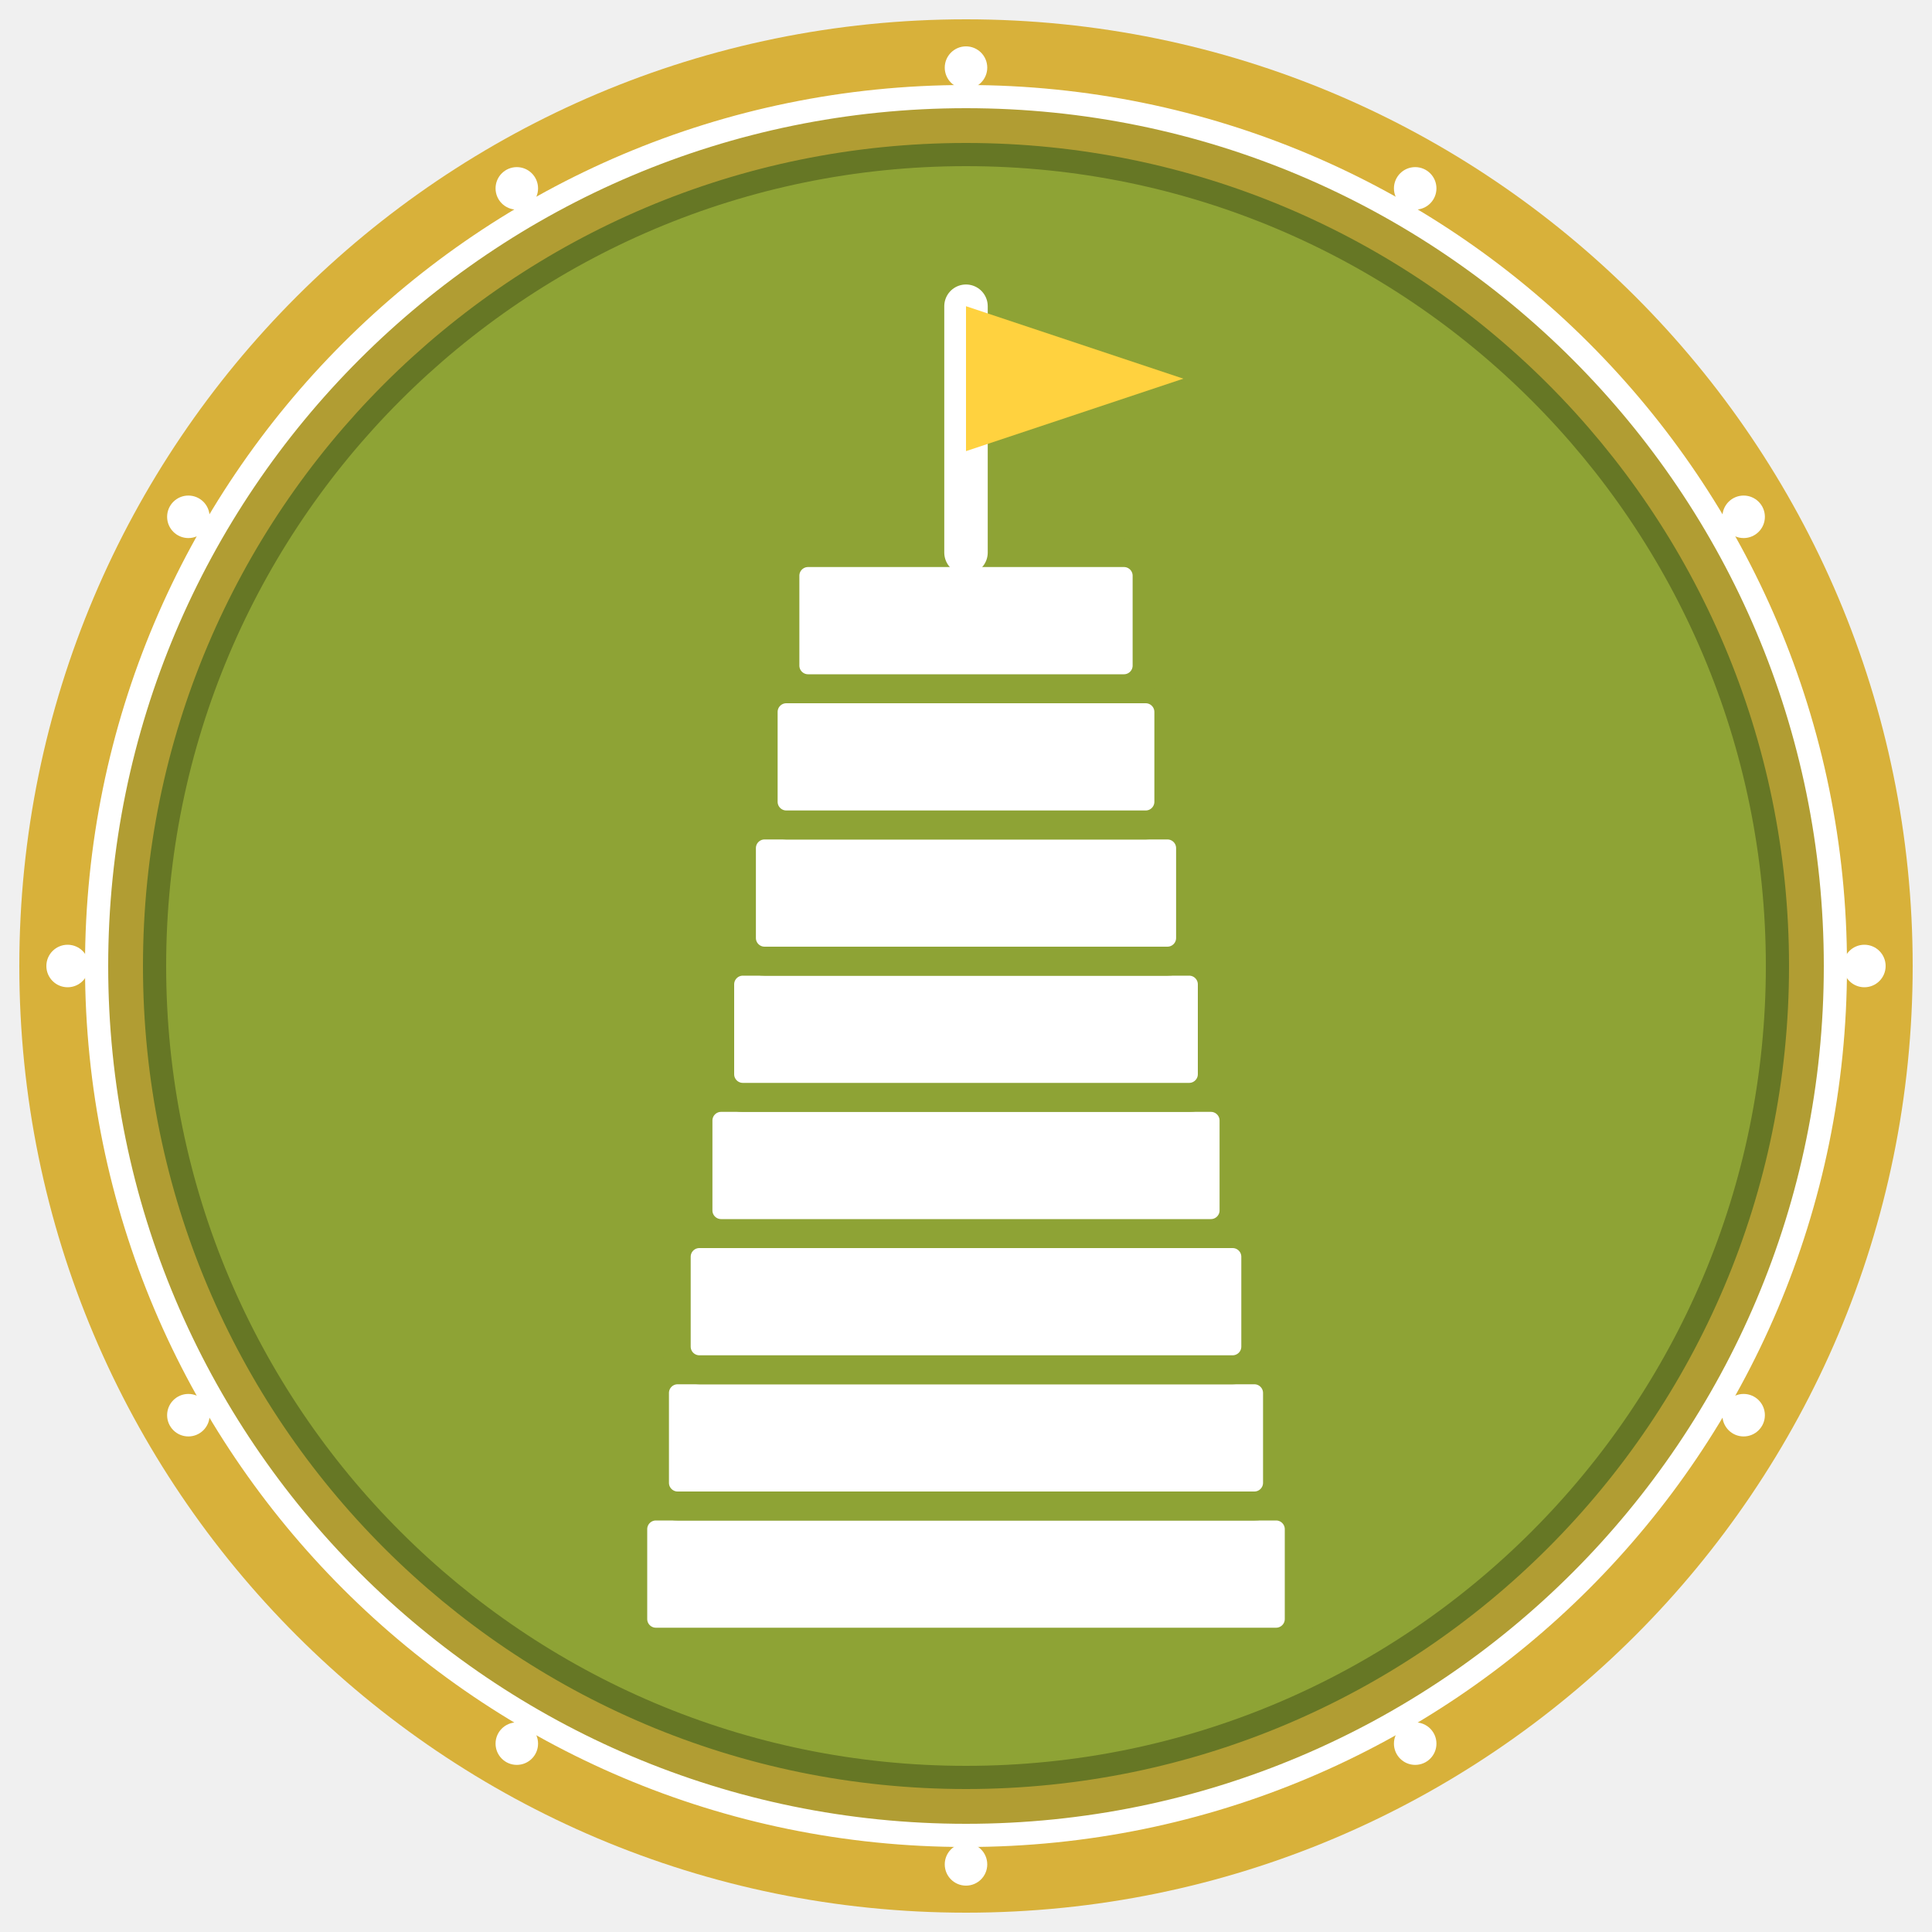
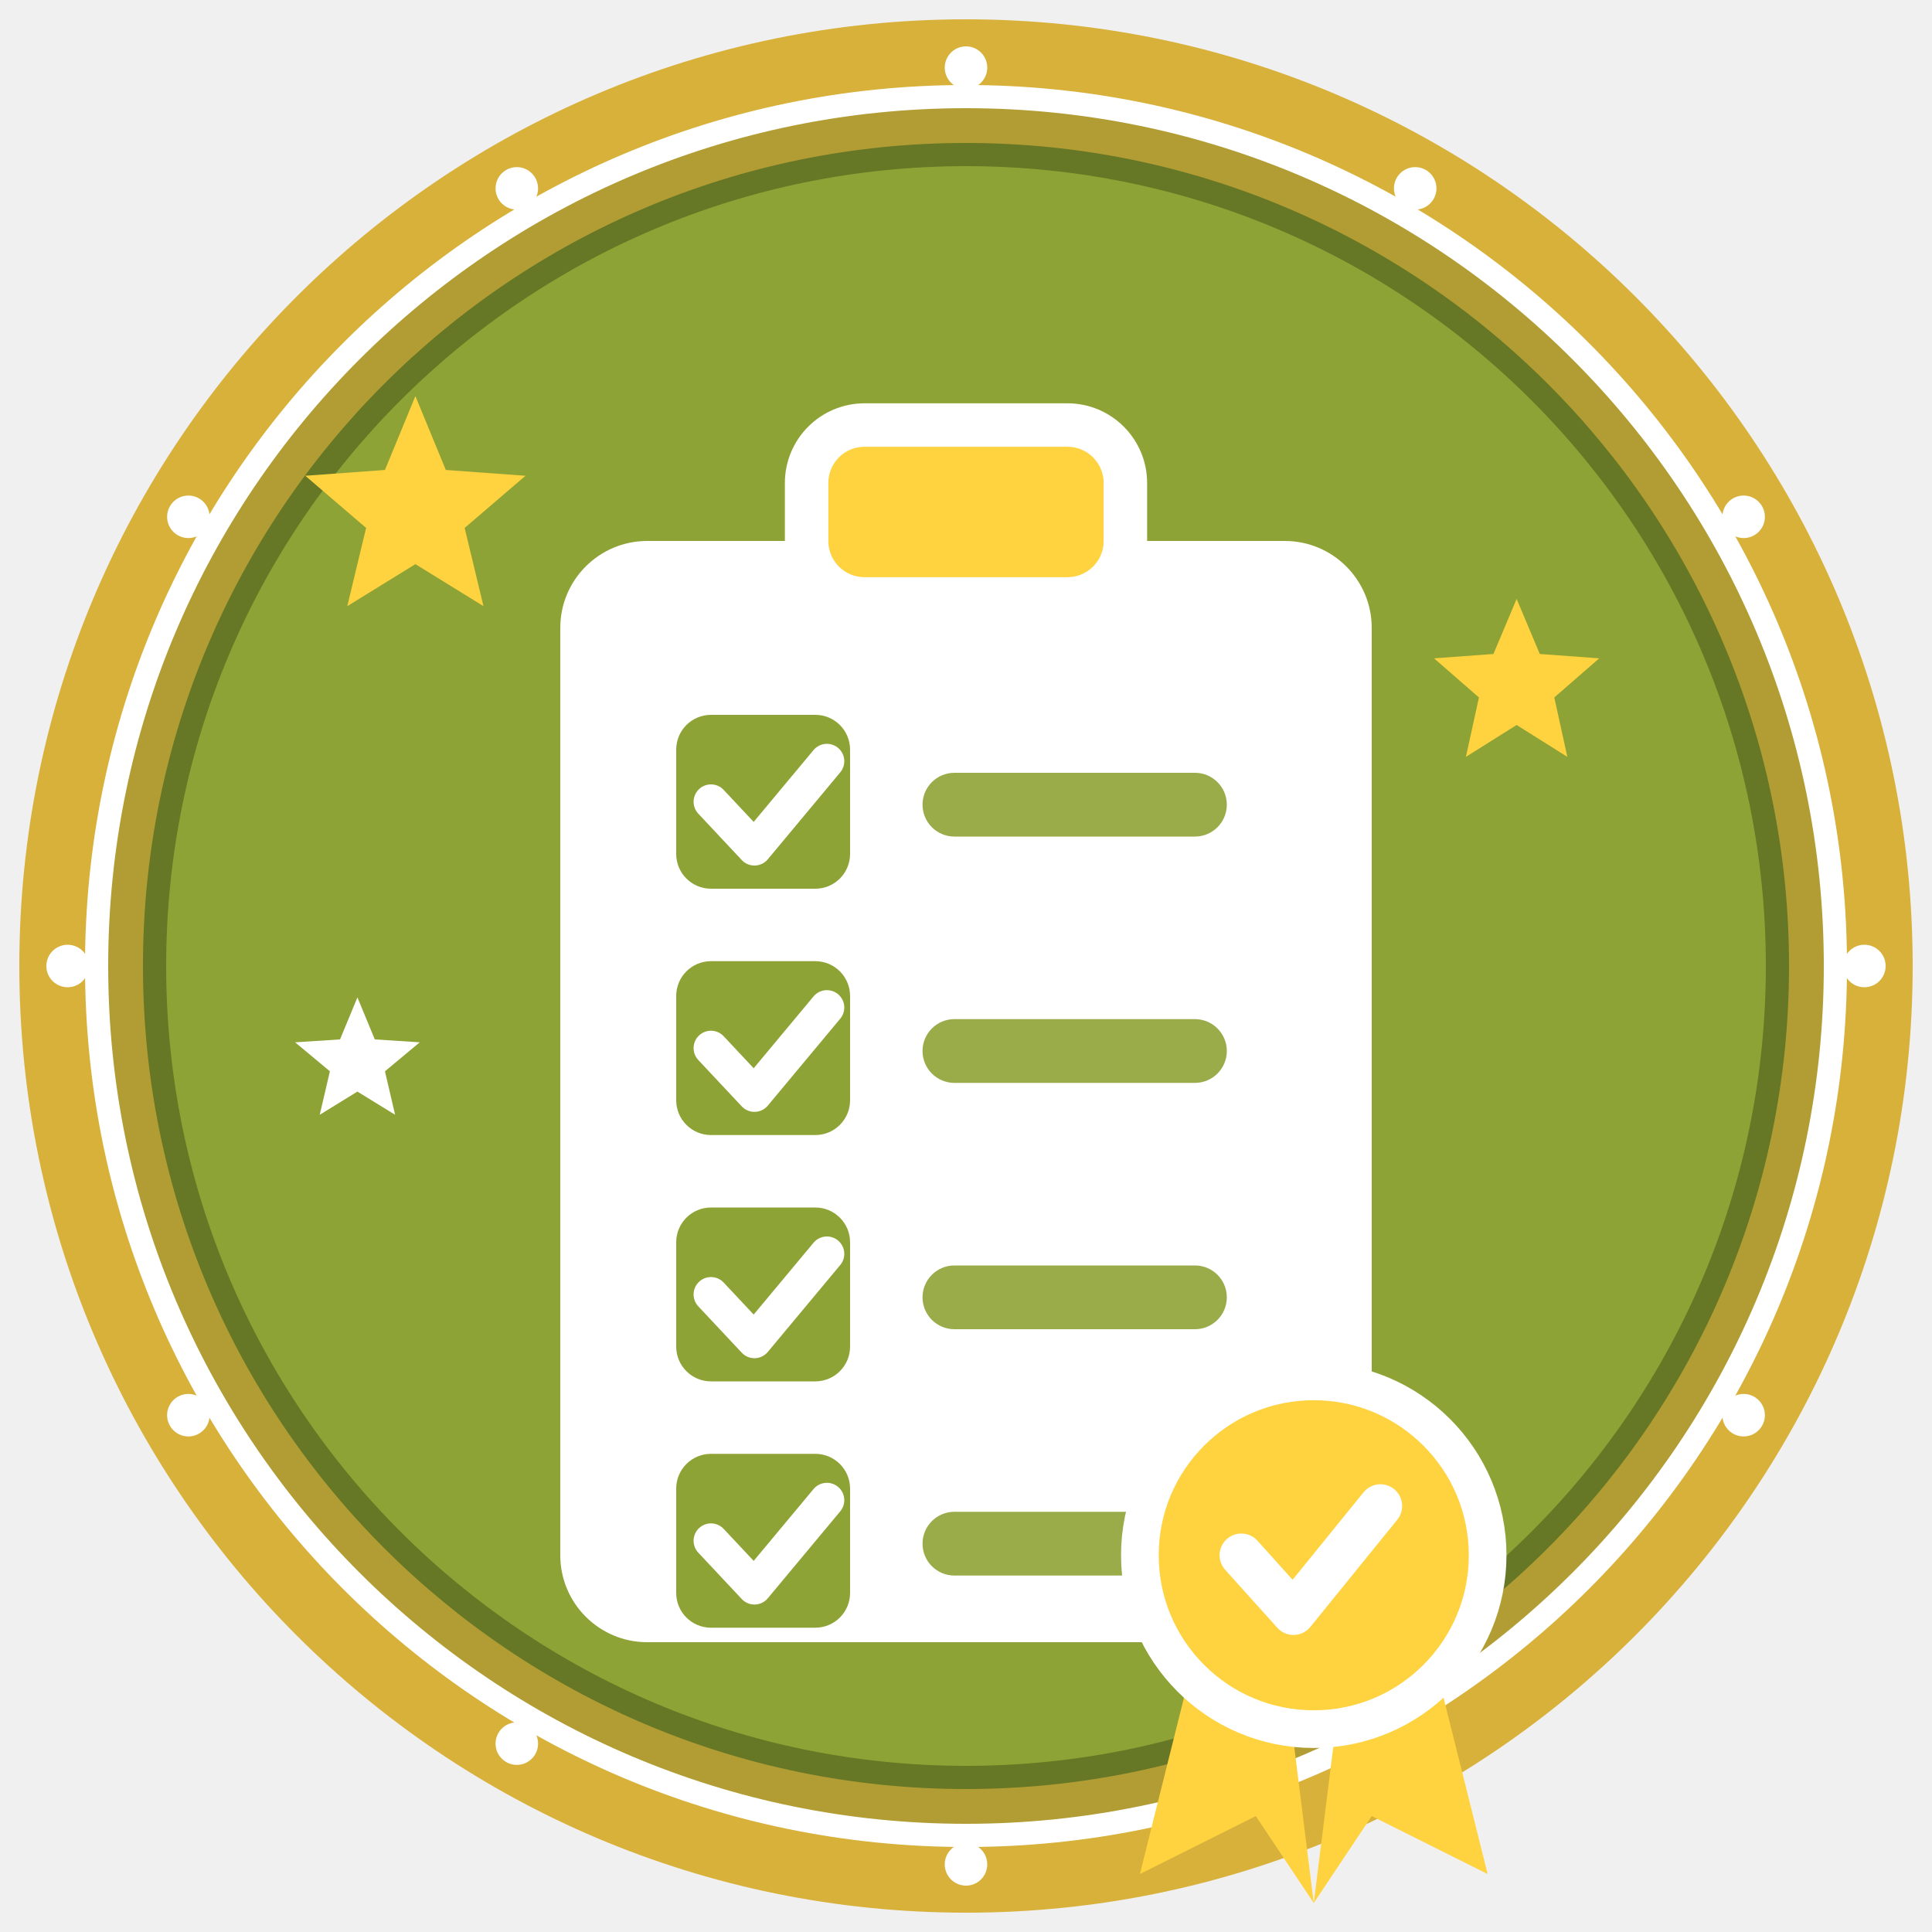
<svg xmlns="http://www.w3.org/2000/svg" viewBox="-100 -100 200 200" width="400" height="400">
  <circle r="98" fill="#D8B13A" />
  <circle r="89" fill="#667725" opacity=".35" />
  <circle r="84" fill="#8EA335" />
  <circle r="84" fill="none" stroke="#667725" stroke-width="2.4" />
  <circle r="90" fill="none" stroke="#FFFFFF" stroke-width="2.4" />
  <circle cx="93.0" cy="0.0" r="2.2" fill="#FFFFFF" />
  <circle cx="80.5" cy="46.5" r="2.2" fill="#FFFFFF" />
  <circle cx="46.5" cy="80.5" r="2.2" fill="#FFFFFF" />
  <circle cx="0.0" cy="93.0" r="2.2" fill="#FFFFFF" />
  <circle cx="-46.5" cy="80.5" r="2.2" fill="#FFFFFF" />
  <circle cx="-80.5" cy="46.5" r="2.2" fill="#FFFFFF" />
  <circle cx="-93.0" cy="0.0" r="2.2" fill="#FFFFFF" />
  <circle cx="-80.5" cy="-46.5" r="2.2" fill="#FFFFFF" />
  <circle cx="-46.5" cy="-80.5" r="2.2" fill="#FFFFFF" />
  <circle cx="-0.0" cy="-93.0" r="2.2" fill="#FFFFFF" />
  <circle cx="46.5" cy="-80.5" r="2.2" fill="#FFFFFF" />
  <circle cx="80.5" cy="-46.5" r="2.2" fill="#FFFFFF" />
  <g transform="translate(0 4) scale(1.5)">
-     <rect x="-23.0" y="34.6" width="46" height="9.4" rx="1.6" fill="#FFFFFF" stroke="#8EA335" stroke-width="2" />
-     <rect x="-21.5" y="25.2" width="43" height="9.4" rx="1.6" fill="#FFFFFF" stroke="#8EA335" stroke-width="2" />
-     <rect x="-20.0" y="15.8" width="40" height="9.4" rx="1.6" fill="#FFFFFF" stroke="#8EA335" stroke-width="2" />
-     <rect x="-18.5" y="6.4" width="37" height="9.4" rx="1.6" fill="#FFFFFF" stroke="#8EA335" stroke-width="2" />
-     <rect x="-17.0" y="-3" width="34" height="9.4" rx="1.6" fill="#FFFFFF" stroke="#8EA335" stroke-width="2" />
-     <rect x="-15.5" y="-12.4" width="31" height="9.4" rx="1.6" fill="#FFFFFF" stroke="#8EA335" stroke-width="2" />
-     <rect x="-14.0" y="-21.8" width="28" height="9.4" rx="1.6" fill="#FFFFFF" stroke="#8EA335" stroke-width="2" />
-     <rect x="-12.5" y="-31.2" width="25" height="9.4" rx="1.6" fill="#FFFFFF" stroke="#8EA335" stroke-width="2" />
-     <path d="M0,-31.2 V-48.2" stroke="#FFFFFF" stroke-width="3" stroke-linecap="round" />
-     <path d="M0,-48.2 L15,-43.2 L0,-38.2Z" fill="#FFD23F" />
+     <rect x="-28" y="-32" width="56" height="76" rx="6" fill="#FFFFFF" />
+     <rect x="-11" y="-40" width="22" height="12" rx="4" fill="#FFD23F" stroke="#FFFFFF" stroke-width="3" />
+     <rect x="-20" y="-20" width="12" height="12" rx="2.4" fill="#8EA335" />
+     <path d="M-17.6,-14 l3,3.2 l5,-6" stroke="#FFFFFF" stroke-width="2.4" fill="none" stroke-linecap="round" stroke-linejoin="round" />
+     <rect x="-3" y="-16" width="21" height="4.4" rx="2.2" fill="#8EA335" opacity="0.9" />
+     <rect x="-20" y="-3" width="12" height="12" rx="2.4" fill="#8EA335" />
+     <path d="M-17.6,3 l3,3.2 l5,-6" stroke="#FFFFFF" stroke-width="2.4" fill="none" stroke-linecap="round" stroke-linejoin="round" />
+     <rect x="-3" y="1" width="21" height="4.4" rx="2.2" fill="#8EA335" opacity="0.9" />
+     <rect x="-20" y="14" width="12" height="12" rx="2.4" fill="#8EA335" />
+     <path d="M-17.6,20 l3,3.2 l5,-6" stroke="#FFFFFF" stroke-width="2.4" fill="none" stroke-linecap="round" stroke-linejoin="round" />
+     <rect x="-3" y="18" width="21" height="4.4" rx="2.2" fill="#8EA335" opacity="0.9" />
+     <rect x="-20" y="31" width="12" height="12" rx="2.4" fill="#8EA335" />
+     <path d="M-17.6,37 l3,3.2 l5,-6" stroke="#FFFFFF" stroke-width="2.4" fill="none" stroke-linecap="round" stroke-linejoin="round" />
+     <rect x="-3" y="35" width="21" height="4.4" rx="2.2" fill="#8EA335" opacity="0.9" />
+     <g transform="translate(24 38)">
+       <path d="M-8,6 L-12,22 L-4,18 L0,24 L2,8Z M8,6 L12,22 L4,18 L0,24 L-2,8Z" fill="#FFD23F" />
+       <circle r="12" fill="#FFD23F" stroke="#FFFFFF" stroke-width="2.6" />
+       <path d="M-5,0 l3.6,4 l6,-7.4" stroke="#FFFFFF" stroke-width="3" fill="none" stroke-linecap="round" stroke-linejoin="round" />
+     </g>
+     <polygon points="-38.0,-42.0 -35.9,-36.9 -30.4,-36.5 -34.6,-32.9 -33.3,-27.5 -38.0,-30.4 -42.7,-27.5 -41.4,-32.9 -45.6,-36.5 -40.1,-36.9" fill="#FFD23F" stroke-linejoin="round" />
+     <polygon points="38.0,-28.0 39.6,-24.2 43.7,-23.9 40.6,-21.2 41.5,-17.1 38.0,-19.3 34.5,-17.1 35.4,-21.2 32.3,-23.9 36.4,-24.2" fill="#FFD23F" stroke-linejoin="round" />
+     <polygon points="-42.0,-0.5 -40.8,2.4 -37.7,2.6 -40.1,4.6 -39.4,7.6 -42.0,6.0 -44.6,7.6 -43.9,4.6 -46.3,2.6 -43.2,2.4" fill="#FFFFFF" stroke-linejoin="round" />
  </g>
</svg>
